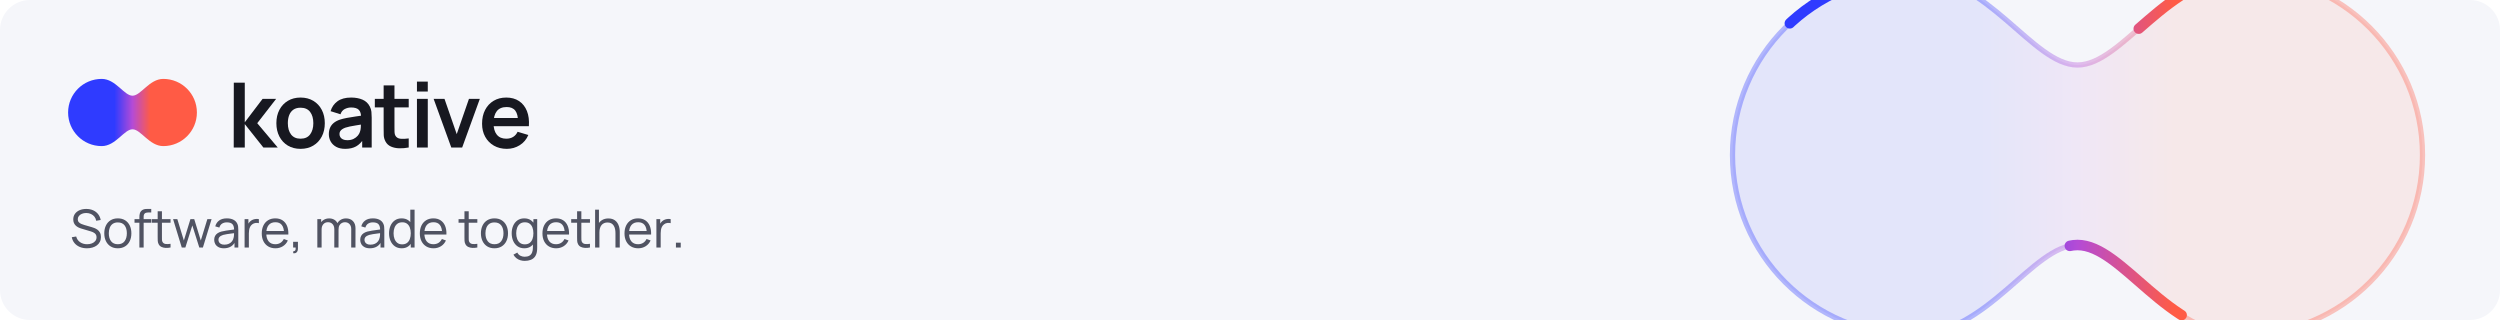
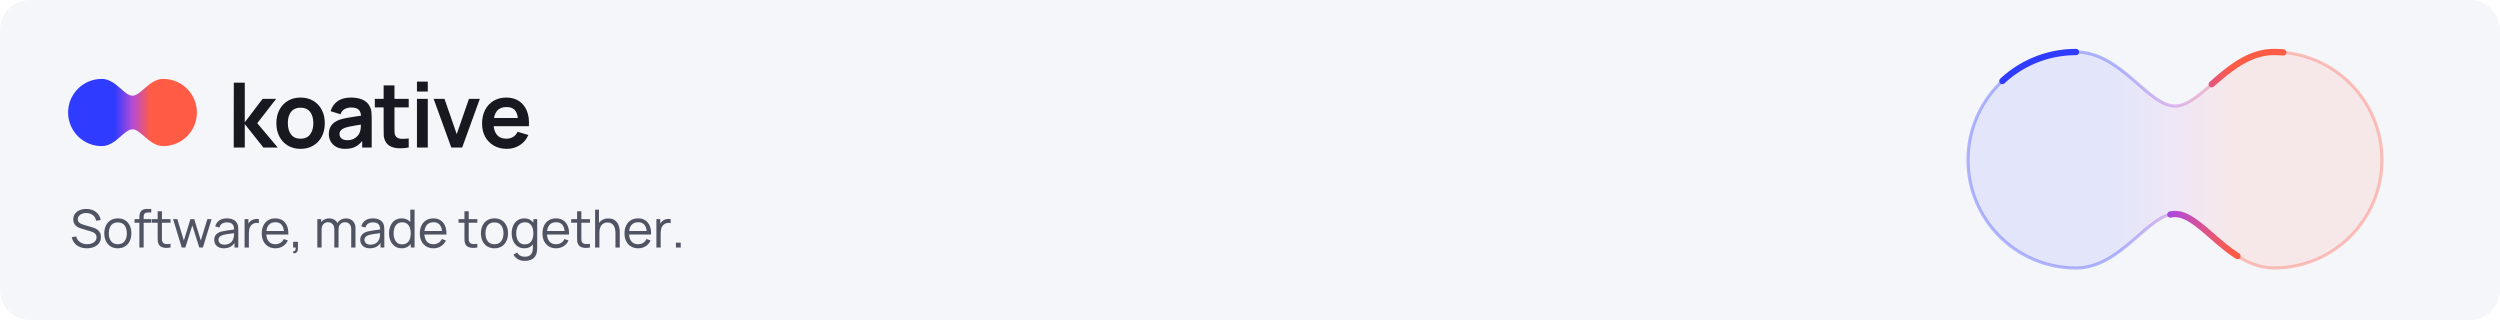
<svg xmlns="http://www.w3.org/2000/svg" viewBox="0 0 1000 128" role="img" aria-labelledby="title desc">
  <defs>
    <linearGradient id="brand" x1="4" x2="96" y1="0" y2="0" gradientUnits="userSpaceOnUse">
      <stop offset=".36" stop-color="#2F3BFF" />
      <stop offset=".5" stop-color="#B44BD6" />
      <stop offset=".64" stop-color="#FF5B45" />
    </linearGradient>
    <clipPath id="frame">
      <rect width="1000" height="128" rx="12" />
    </clipPath>
  </defs>
  <style>
.trace {stroke-dasharray:18 82;stroke-dashoffset:0;animation:connect 4s cubic-bezier(.16,1,.3,1) 1;}
@keyframes connect {from {stroke-dashoffset:100} to {stroke-dashoffset:0}}
@media(prefers-reduced-motion:reduce){.trace{animation:none}}
</style>
  <g clip-path="url(#frame)">
    <rect width="1000" height="128" fill="#f5f6fa" />
    <g transform="translate(25 17) scale(.56)">
      <path d="M28 26A24 24 0 0 0 28 74C38 74 44 62 50 62C56 62 62 74 72 74A24 24 0 0 0 72 26C62 26 56 38 50 38C44 38 38 26 28 26Z" fill="url(#brand)" />
    </g>
    <g fill="#171820" transform="translate(91 59) scale(0.018 -0.018)">
      <path transform="translate(0 0)" d="M138.333 0 140 1440H383.996V560L779 1080H1079.995L660.992 540L1115.997 0H797.001L383.996 520V0Z" />
      <path transform="translate(1006.0 0)" d="M617.332 -30Q454.832 -30 333.999 43.0Q213.166 116 146.583 244.583Q80 373.167 80 540.333Q80 709.5 148 837.917Q216 966.333 336.916 1038.167Q457.832 1110 617.332 1110Q779.999 1110 901.249 1037.083Q1022.498 964.167 1089.415 835.75Q1156.331 707.333 1156.331 540.333Q1156.331 371.833 1088.915 243.333Q1021.498 114.833 900.165 42.417Q778.832 -30 617.332 -30ZM617.332 195.663Q760.5 195.663 830.918 291.997Q901.335 388.332 901.335 540.333Q901.335 697.168 830.001 790.753Q758.667 884.337 617.332 884.337Q520.331 884.337 457.914 840.67Q395.497 797.003 365.246 719.668Q334.996 642.334 334.996 540.333Q334.996 382.832 406.663 289.248Q478.331 195.663 617.332 195.663Z" />
      <path transform="translate(2172.0 0)" d="M442.334 -30Q324.667 -30 243.75 14.417Q162.833 58.833 121.417 132.917Q80 207 80 296Q80 374.333 106.084 436.417Q132.167 498.5 186.251 544.083Q240.335 589.666 325.668 618.999Q391.335 640.499 478.419 657.083Q565.503 673.666 668.169 688.249Q770.836 702.832 883.334 719.665L796.669 671.333Q797.502 783.168 746.752 836.252Q696.001 889.337 574.666 889.337Q501.998 889.337 434.081 855.086Q366.164 820.835 338.997 738.334L118.667 807.333Q158.833 944 271.583 1027Q384.333 1110 575.333 1110Q719.5 1110 828.666 1063.166Q937.832 1016.333 991.332 908.999Q1020.332 852.333 1026.332 792.833Q1032.332 733.333 1032.332 662.667V0H821.002V234.335L856.002 195.669Q783.002 79.168 685.418 24.584Q587.834 -30 442.334 -30ZM489.999 162.331Q572 162.331 629.834 191.414Q687.668 220.498 722.335 262.082Q757.002 303.667 768.669 341.335Q787.502 387.335 790.419 446.752Q793.335 506.169 793.335 543.335L867.335 521.002Q757.669 503.502 679.586 490.835Q601.502 478.169 545.834 466.752Q490.166 455.335 446.999 441.002Q405.498 425.669 376.415 405.918Q347.331 386.168 331.83 360.001Q316.33 333.834 316.33 299Q316.33 259.499 336.08 228.582Q355.83 197.665 394.414 179.998Q432.998 162.331 489.999 162.331Z" />
      <path transform="translate(3254.0 0)" d="M772.998 0Q666.165 -20.5 563.416 -17.667Q460.667 -14.833 379.917 20.333Q299.168 55.5 257.334 132.667Q220.001 203.166 217.835 275.999Q215.668 348.832 215.668 441.331V1380H456.331V454.664Q456.331 390.497 457.831 341.248Q459.331 291.998 478.331 260.664Q514.331 201.164 593.164 194.247Q671.998 187.33 772.998 201.664ZM20 891.003V1080H772.998V891.003Z" />
      <path transform="translate(4050.0 0)" d="M160 1243.668V1464.999H400.663V1243.668ZM160 0V1080H400.663V0Z" />
      <path transform="translate(4541.0 0)" d="M432 0 40 1080H281.33L552.998 296.996L824.333 1080H1065.996L673.996 0Z" />
      <path transform="translate(5577.0 0)" d="M630.665 -30Q466.832 -30 342.999 41.083Q219.166 112.167 149.583 238.083Q80 364 80 528.334Q80 705.334 148.25 835.834Q216.5 966.333 337.416 1038.167Q458.332 1110 617.332 1110Q784.832 1110 902.332 1031.667Q1019.832 953.334 1077.082 810.334Q1134.332 667.334 1120.165 472.668H881.002V560.666Q880.002 737.001 819.001 818.169Q758 899.336 627.332 899.336Q479.498 899.336 407.247 807.669Q334.996 716.001 334.996 540Q334.996 375.665 407.247 285.664Q479.498 195.663 617.332 195.663Q706.333 195.663 770.668 235.33Q835.002 274.998 870.002 349.665L1108.332 278Q1046.498 131.666 916.748 50.833Q786.999 -30 630.665 -30ZM258.997 472.668V654.999H1002.334V472.668Z" />
    </g>
    <g fill="#505362" transform="translate(28 99) scale(0.0105 -0.0105)">
      <path transform="translate(0 0)" d="M645.501 -30Q493.668 -30 372.167 21.25Q250.667 72.5 171.667 167.209Q92.667 261.918 68.334 392.168L235.671 419.002Q270.921 281.003 384.17 202.92Q497.42 124.837 653.002 124.837Q754.417 124.837 835.5 156.92Q916.583 189.003 963.791 248.377Q1010.999 307.751 1010.999 389.334Q1010.999 441.083 992.541 478.207Q974.083 515.332 943.625 540.623Q913.167 565.915 875.459 583.081Q837.751 600.248 799.835 611.498L434.001 720.331Q371.002 738.748 314.918 767.164Q258.835 795.581 216.168 837.164Q173.501 878.747 148.917 936.039Q124.334 993.331 124.334 1069.499Q124.334 1194.083 189.459 1283.958Q254.584 1373.833 367.251 1421.708Q479.918 1469.583 622.668 1469.167Q767.002 1468.333 881.085 1417.583Q995.169 1366.833 1069.794 1272.75Q1144.419 1178.667 1169.503 1048.333L997.999 1018.166Q983.165 1108.582 930.249 1174.956Q877.333 1241.331 797.125 1277.414Q716.917 1313.496 621.002 1314.33Q528.419 1315.163 455.003 1284.289Q381.587 1253.414 338.796 1199.498Q296.004 1145.582 296.004 1076.499Q296.004 1006.75 335.212 964.417Q374.42 922.084 431.837 897.959Q489.253 873.835 544.002 858.335L822.001 777.502Q867.502 764.835 927.919 742.085Q988.336 719.335 1045.586 677.877Q1102.836 636.418 1140.419 568.626Q1178.003 500.835 1178.003 397.668Q1178.003 295.084 1137.378 215.292Q1096.752 135.5 1024.085 81.042Q951.418 26.583 854.626 -1.708Q757.835 -30 645.501 -30Z" />
      <path transform="translate(1226.0 0)" d="M595.668 -30Q434.418 -30 319.001 43.0Q203.584 116 141.792 244.792Q80 373.583 80 541.167Q80 710.75 143 838.958Q206 967.167 321.709 1038.583Q437.418 1110 595.668 1110Q757.501 1110 873.126 1037.292Q988.752 964.583 1050.46 836.375Q1112.169 708.167 1112.169 541.167Q1112.169 371.417 1049.96 242.917Q987.752 114.417 871.835 42.208Q755.918 -30 595.668 -30ZM595.668 124.837Q769.25 124.837 854.457 240.753Q939.665 356.668 939.665 541.167Q939.665 730.082 853.749 842.622Q767.833 955.163 595.668 955.163Q478.669 955.163 402.711 902.33Q326.753 849.497 289.629 756.332Q252.504 663.166 252.504 541.167Q252.504 352.418 339.587 238.627Q426.669 124.837 595.668 124.837Z" />
      <path transform="translate(2398.0 0)" d="M245.166 0V1149.497Q245.166 1191.081 249.208 1233.456Q253.249 1275.831 267.458 1315.415Q281.666 1354.999 312.5 1388.666Q347.333 1426.583 388.917 1443.875Q430.501 1461.167 474.418 1465.583Q518.335 1470 559.669 1470H697.169V1333.997H569.669Q488.169 1333.997 447.836 1294.206Q407.503 1254.414 407.503 1171.499V0ZM60 943.497V1080H697.169V943.497Z" />
      <path transform="translate(3095.0 0)" d="M735.502 0Q641.585 -19.25 550.709 -15.583Q459.833 -11.917 388.458 22.417Q317.082 56.75 280.666 129.333Q249.999 191.084 247.415 254.751Q244.832 318.418 244.832 399.669V1380H407.169V406.336Q407.169 339.253 408.669 293.127Q410.169 247.002 429.169 212.336Q465.169 146.586 543.586 134.878Q622.002 123.17 735.502 140.836ZM20 943.497V1080H735.502V943.497Z" />
      <path transform="translate(3887.0 0)" d="M370 0 40 1080.833 202.17 1080 450.668 265.673 700.417 1080H845.919L1095.668 265.673L1345.333 1080H1506.336L1176.336 0H1038.334L773.168 840.495L508.002 0Z" />
      <path transform="translate(5413.0 0)" d="M448.166 -30Q326.333 -30 244.375 14.208Q162.417 58.417 121.208 131.458Q80 204.5 80 291Q80 377.667 113.791 439.958Q147.583 502.25 208.124 543.042Q268.665 583.834 349.832 606.501Q429.665 626.751 526.956 642.292Q624.247 657.834 721.081 670.126Q817.914 682.418 896.666 693.835L838.331 659.667Q841.248 811.082 778.623 884.373Q715.999 957.663 561.334 957.663Q457.002 957.663 381.794 910.289Q306.586 862.915 276.503 759.166L120.333 805.667Q158.417 949 270.542 1029.5Q382.667 1110 563.667 1110Q710.75 1110 815.334 1056.084Q919.918 1002.167 964.668 896.501Q986.168 848.167 992.168 789.917Q998.168 731.667 998.168 669.333V0H853.498V265.165L890.998 244.831Q832.998 109.582 720.207 39.791Q607.416 -30 448.166 -30ZM470.001 108.169Q569.5 108.169 643.166 143.711Q716.832 179.252 761.915 239.793Q806.998 300.333 820.331 374.665Q833.748 425.665 835.206 487.373Q836.665 549.081 836.665 581.665L895.665 553.498Q814.331 542.248 728.539 531.665Q642.748 521.081 562.916 508.623Q483.084 496.165 419.501 478.498Q374.252 464.831 333.71 441.957Q293.169 419.082 267.67 382.499Q242.17 345.916 242.17 291.5Q242.17 245.751 265.045 203.793Q287.92 161.835 337.961 135.002Q388.002 108.169 470.001 108.169Z" />
      <path transform="translate(6511.0 0)" d="M140 0V1080H285.503V819.5L259.503 853.5Q278.17 902.5 307.92 943.834Q337.67 985.167 373.504 1011.667Q415.421 1046.75 469.879 1065.5Q524.337 1084.25 580.337 1087.75Q636.336 1091.25 684.17 1080V927.496Q626.337 942.08 557.796 934.663Q489.254 927.247 431.338 882.664Q378.088 842.581 350.63 787.124Q323.171 731.666 313.171 668.167Q303.171 604.667 303.171 540.334V0Z" />
      <path transform="translate(7225.0 0)" d="M602.335 -30Q443.918 -30 326.751 40.042Q209.584 110.083 144.792 237.042Q80 364 80 534.166Q80 711.166 143.875 840.416Q207.75 969.667 323.459 1039.833Q439.168 1110 595.668 1110Q756.918 1110 870.668 1035.833Q984.418 961.666 1042.293 823.666Q1100.168 685.666 1093.085 494.332H928.498V552.334Q924.998 756.999 842.749 859.831Q760.5 962.664 600.668 962.664Q430.752 962.664 341.628 853.081Q252.504 743.499 252.504 540Q252.504 342.335 341.628 233.586Q430.752 124.837 595.668 124.837Q707.167 124.837 789.832 176.17Q872.498 227.502 919.998 323.835L1074.168 268Q1010.252 125.834 884.877 47.917Q759.501 -30 602.335 -30ZM196.503 494.332V627.501H1008.166V494.332Z" />
      <path transform="translate(8380.0 0)" d="M120 -216.335 130.167 -138.501Q170.584 -141.334 190.084 -122.417Q209.585 -103.501 214.668 -71.084Q219.752 -38.667 216.835 0H120V218.335H303.336V-34.999Q303.336 -133.5 254.419 -183.001Q205.502 -232.502 120 -216.335Z" />
      <path transform="translate(8903.0 0)" d="" />
      <path transform="translate(9283.0 0)" d="M1429.5 0 1430.667 699.831Q1430.667 823.164 1363.543 893.164Q1296.418 963.163 1191.669 963.163Q1130.586 963.163 1074.878 935.205Q1019.17 907.247 983.42 847.205Q947.671 787.164 947.671 691.332L857.003 723Q854.087 838.667 903.087 925.417Q952.087 1012.167 1037.962 1060.25Q1123.837 1108.333 1231.837 1108.333Q1398.171 1108.333 1495.588 1006.708Q1593.004 905.083 1593.004 733.333L1591.838 0ZM139.167 0V1080H284.67V802.497H302.337V0ZM785.333 0 786.5 691.665Q786.5 817.914 720.251 890.539Q654.001 963.163 545.169 963.163Q436.253 963.163 369.295 888.622Q302.337 814.081 302.337 691.332L211.67 743.333Q211.67 848.166 261.17 930.708Q310.67 1013.25 396.087 1060.792Q481.504 1108.333 590.17 1108.333Q696.171 1108.333 776.796 1063.375Q857.421 1018.416 902.546 933.666Q947.671 848.916 947.671 729.833L946.504 0Z" />
      <path transform="translate(10976.0 0)" d="M448.166 -30Q326.333 -30 244.375 14.208Q162.417 58.417 121.208 131.458Q80 204.5 80 291Q80 377.667 113.791 439.958Q147.583 502.25 208.124 543.042Q268.665 583.834 349.832 606.501Q429.665 626.751 526.956 642.292Q624.247 657.834 721.081 670.126Q817.914 682.418 896.666 693.835L838.331 659.667Q841.248 811.082 778.623 884.373Q715.999 957.663 561.334 957.663Q457.002 957.663 381.794 910.289Q306.586 862.915 276.503 759.166L120.333 805.667Q158.417 949 270.542 1029.5Q382.667 1110 563.667 1110Q710.75 1110 815.334 1056.084Q919.918 1002.167 964.668 896.501Q986.168 848.167 992.168 789.917Q998.168 731.667 998.168 669.333V0H853.498V265.165L890.998 244.831Q832.998 109.582 720.207 39.791Q607.416 -30 448.166 -30ZM470.001 108.169Q569.5 108.169 643.166 143.711Q716.832 179.252 761.915 239.793Q806.998 300.333 820.331 374.665Q833.748 425.665 835.206 487.373Q836.665 549.081 836.665 581.665L895.665 553.498Q814.331 542.248 728.539 531.665Q642.748 521.081 562.916 508.623Q483.084 496.165 419.501 478.498Q374.252 464.831 333.71 441.957Q293.169 419.082 267.67 382.499Q242.17 345.916 242.17 291.5Q242.17 245.751 265.045 203.793Q287.92 161.835 337.961 135.002Q388.002 108.169 470.001 108.169Z" />
      <path transform="translate(12074.0 0)" d="M561.667 -30Q410.334 -30 302.709 45.292Q195.084 120.583 137.542 249.875Q80 379.167 80 541.167Q80 702.667 137.375 831.458Q194.75 960.25 301.876 1035.125Q409.001 1110 558.168 1110Q710.418 1110 814.543 1035.875Q918.668 961.75 972.085 833.042Q1025.501 704.333 1025.501 541.167Q1025.501 379.75 972.168 250.458Q918.835 121.167 815.501 45.583Q712.168 -30 561.667 -30ZM580.001 119.837Q692.001 119.837 764.583 174.253Q837.166 228.669 872.249 323.96Q907.332 419.251 907.332 541.167Q907.332 664.249 871.957 758.957Q836.583 853.664 764.833 906.914Q693.084 960.163 584.168 960.163Q471.002 960.163 397.336 904.581Q323.67 848.998 288.087 754.082Q252.504 659.166 252.504 541.167Q252.504 422.168 288.837 326.668Q325.17 231.169 397.794 175.503Q470.419 119.837 580.001 119.837ZM907.332 0V804.164H889.665V1440H1052.835V0Z" />
      <path transform="translate(13247.0 0)" d="M602.335 -30Q443.918 -30 326.751 40.042Q209.584 110.083 144.792 237.042Q80 364 80 534.166Q80 711.166 143.875 840.416Q207.75 969.667 323.459 1039.833Q439.168 1110 595.668 1110Q756.918 1110 870.668 1035.833Q984.418 961.666 1042.293 823.666Q1100.168 685.666 1093.085 494.332H928.498V552.334Q924.998 756.999 842.749 859.831Q760.5 962.664 600.668 962.664Q430.752 962.664 341.628 853.081Q252.504 743.499 252.504 540Q252.504 342.335 341.628 233.586Q430.752 124.837 595.668 124.837Q707.167 124.837 789.832 176.17Q872.498 227.502 919.998 323.835L1074.168 268Q1010.252 125.834 884.877 47.917Q759.501 -30 602.335 -30ZM196.503 494.332V627.501H1008.166V494.332Z" />
      <path transform="translate(14402.0 0)" d="" />
      <path transform="translate(14782.0 0)" d="M735.502 0Q641.585 -19.25 550.709 -15.583Q459.833 -11.917 388.458 22.417Q317.082 56.75 280.666 129.333Q249.999 191.084 247.415 254.751Q244.832 318.418 244.832 399.669V1380H407.169V406.336Q407.169 339.253 408.669 293.127Q410.169 247.002 429.169 212.336Q465.169 146.586 543.586 134.878Q622.002 123.17 735.502 140.836ZM20 943.497V1080H735.502V943.497Z" />
      <path transform="translate(15574.0 0)" d="M595.668 -30Q434.418 -30 319.001 43.0Q203.584 116 141.792 244.792Q80 373.583 80 541.167Q80 710.75 143 838.958Q206 967.167 321.709 1038.583Q437.418 1110 595.668 1110Q757.501 1110 873.126 1037.292Q988.752 964.583 1050.46 836.375Q1112.169 708.167 1112.169 541.167Q1112.169 371.417 1049.96 242.917Q987.752 114.417 871.835 42.208Q755.918 -30 595.668 -30ZM595.668 124.837Q769.25 124.837 854.457 240.753Q939.665 356.668 939.665 541.167Q939.665 730.082 853.749 842.622Q767.833 955.163 595.668 955.163Q478.669 955.163 402.711 902.33Q326.753 849.497 289.629 756.332Q252.504 663.166 252.504 541.167Q252.504 352.418 339.587 238.627Q426.669 124.837 595.668 124.837Z" />
      <path transform="translate(16746.0 0)" d="M572.834 -510Q489.001 -510 408.334 -484.875Q327.667 -459.75 259.834 -407.25Q192.001 -354.75 146.334 -272.5L294.505 -192.499Q336.837 -277.247 414.211 -314.789Q491.585 -352.33 573.668 -352.33Q683.666 -352.33 753.707 -311.997Q823.748 -271.665 856.54 -192.083Q889.332 -112.501 888.498 5.831V297.665H907.332V1080H1052.002V4.164Q1052.002 -41.086 1049.377 -82.711Q1046.752 -124.335 1039.502 -165.169Q1019.335 -282.835 958.751 -359.084Q898.168 -435.334 800.834 -472.667Q703.501 -510 572.834 -510ZM561.667 -30Q410.334 -30 302.709 45.292Q195.084 120.583 137.542 249.875Q80 379.167 80 541.167Q80 702.667 137.375 831.458Q194.75 960.25 301.876 1035.125Q409.001 1110 558.168 1110Q710.418 1110 814.543 1035.875Q918.668 961.75 972.085 833.042Q1025.501 704.333 1025.501 541.167Q1025.501 379.75 972.168 250.458Q918.835 121.167 815.501 45.583Q712.168 -30 561.667 -30ZM580.001 119.837Q692.001 119.837 764.583 174.253Q837.166 228.669 872.249 323.96Q907.332 419.251 907.332 541.167Q907.332 664.249 871.957 758.957Q836.583 853.664 764.833 906.914Q693.084 960.163 584.168 960.163Q471.002 960.163 397.336 904.581Q323.67 848.998 288.087 754.082Q252.504 659.166 252.504 541.167Q252.504 422.168 288.837 326.668Q325.17 231.169 397.794 175.503Q470.419 119.837 580.001 119.837Z" />
      <path transform="translate(17918.0 0)" d="M602.335 -30Q443.918 -30 326.751 40.042Q209.584 110.083 144.792 237.042Q80 364 80 534.166Q80 711.166 143.875 840.416Q207.75 969.667 323.459 1039.833Q439.168 1110 595.668 1110Q756.918 1110 870.668 1035.833Q984.418 961.666 1042.293 823.666Q1100.168 685.666 1093.085 494.332H928.498V552.334Q924.998 756.999 842.749 859.831Q760.5 962.664 600.668 962.664Q430.752 962.664 341.628 853.081Q252.504 743.499 252.504 540Q252.504 342.335 341.628 233.586Q430.752 124.837 595.668 124.837Q707.167 124.837 789.832 176.17Q872.498 227.502 919.998 323.835L1074.168 268Q1010.252 125.834 884.877 47.917Q759.501 -30 602.335 -30ZM196.503 494.332V627.501H1008.166V494.332Z" />
      <path transform="translate(19073.0 0)" d="M735.502 0Q641.585 -19.25 550.709 -15.583Q459.833 -11.917 388.458 22.417Q317.082 56.75 280.666 129.333Q249.999 191.084 247.415 254.751Q244.832 318.418 244.832 399.669V1380H407.169V406.336Q407.169 339.253 408.669 293.127Q410.169 247.002 429.169 212.336Q465.169 146.586 543.586 134.878Q622.002 123.17 735.502 140.836ZM20 943.497V1080H735.502V943.497Z" />
      <path transform="translate(19865.0 0)" d="M914.499 0V546.165Q914.499 629.247 899.124 702.497Q883.749 775.746 848.167 832.288Q812.584 888.829 754.584 920.83Q696.585 952.83 611.334 952.83Q539.002 952.83 481.795 928.122Q424.587 903.414 384.92 855.29Q345.254 807.165 324.212 736.249Q303.171 665.333 303.171 572.499L192.669 602.167Q192.669 763.416 249.919 876.291Q307.169 989.166 409.335 1048.25Q511.502 1107.333 647.17 1107.333Q747.92 1107.333 821.212 1076Q894.504 1044.666 944.254 991.791Q994.004 938.915 1023.504 872.373Q1053.003 805.831 1065.753 734.29Q1078.503 662.749 1078.503 595.5V0ZM139.167 0V1440H285.503V635.836H303.171V0Z" />
      <path transform="translate(21044.0 0)" d="M602.335 -30Q443.918 -30 326.751 40.042Q209.584 110.083 144.792 237.042Q80 364 80 534.166Q80 711.166 143.875 840.416Q207.75 969.667 323.459 1039.833Q439.168 1110 595.668 1110Q756.918 1110 870.668 1035.833Q984.418 961.666 1042.293 823.666Q1100.168 685.666 1093.085 494.332H928.498V552.334Q924.998 756.999 842.749 859.831Q760.5 962.664 600.668 962.664Q430.752 962.664 341.628 853.081Q252.504 743.499 252.504 540Q252.504 342.335 341.628 233.586Q430.752 124.837 595.668 124.837Q707.167 124.837 789.832 176.17Q872.498 227.502 919.998 323.835L1074.168 268Q1010.252 125.834 884.877 47.917Q759.501 -30 602.335 -30ZM196.503 494.332V627.501H1008.166V494.332Z" />
      <path transform="translate(22199.0 0)" d="M140 0V1080H285.503V819.5L259.503 853.5Q278.17 902.5 307.92 943.834Q337.67 985.167 373.504 1011.667Q415.421 1046.75 469.879 1065.5Q524.337 1084.25 580.337 1087.75Q636.336 1091.25 684.17 1080V927.496Q626.337 942.08 557.796 934.663Q489.254 927.247 431.338 882.664Q378.088 842.581 350.63 787.124Q323.171 731.666 313.171 668.167Q303.171 604.667 303.171 540.334V0Z" />
      <path transform="translate(22913.0 0)" d="M170 0V183.336H353.337V0Z" />
    </g>
-     <g transform="translate(681 -88) scale(3)">
+     <g transform="translate(780 -26) scale(1.8)">
      <path d="M28 26A24 24 0 0 0 28 74C38 74 44 62 50 62C56 62 62 74 72 74A24 24 0 0 0 72 26C62 26 56 38 50 38C44 38 38 26 28 26Z" fill="url(#brand)" opacity=".09" />
      <path d="M28 26A24 24 0 0 0 28 74C38 74 44 62 50 62C56 62 62 74 72 74A24 24 0 0 0 72 26C62 26 56 38 50 38C44 38 38 26 28 26Z" fill="none" stroke="url(#brand)" stroke-width=".7" opacity=".34" />
      <path class="trace" d="M28 26A24 24 0 0 0 28 74C38 74 44 62 50 62C56 62 62 74 72 74A24 24 0 0 0 72 26C62 26 56 38 50 38C44 38 38 26 28 26Z" pathLength="100" fill="none" stroke="url(#brand)" stroke-width="1.4" stroke-linecap="round" />
    </g>
  </g>
</svg>
